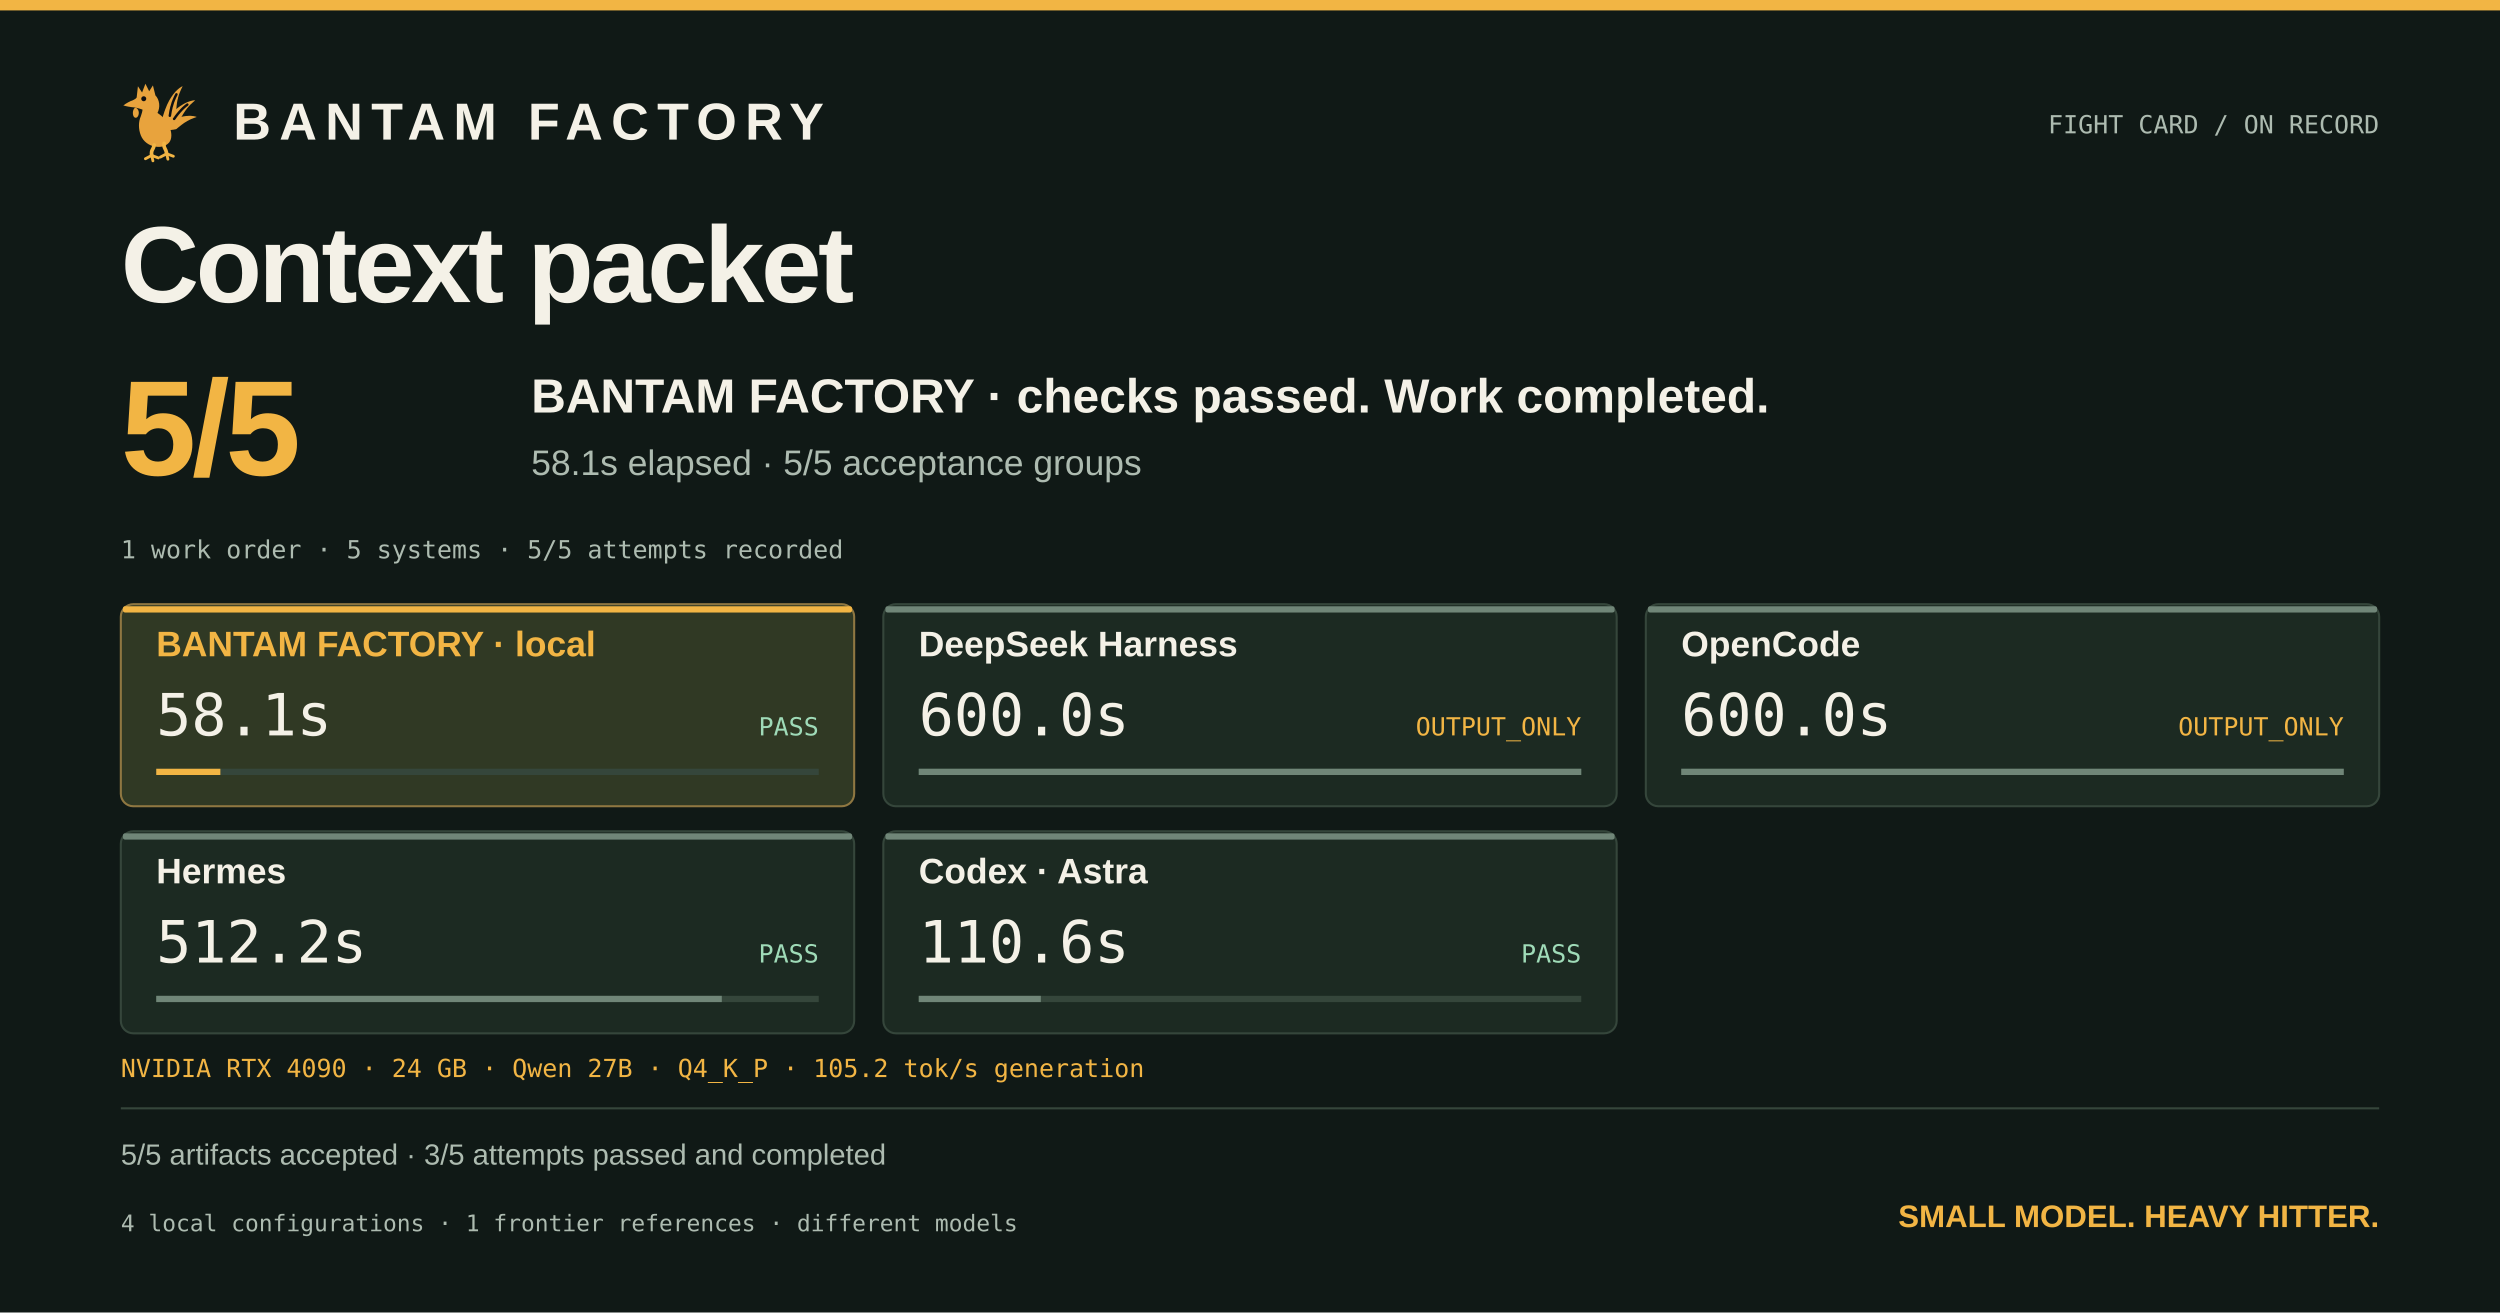
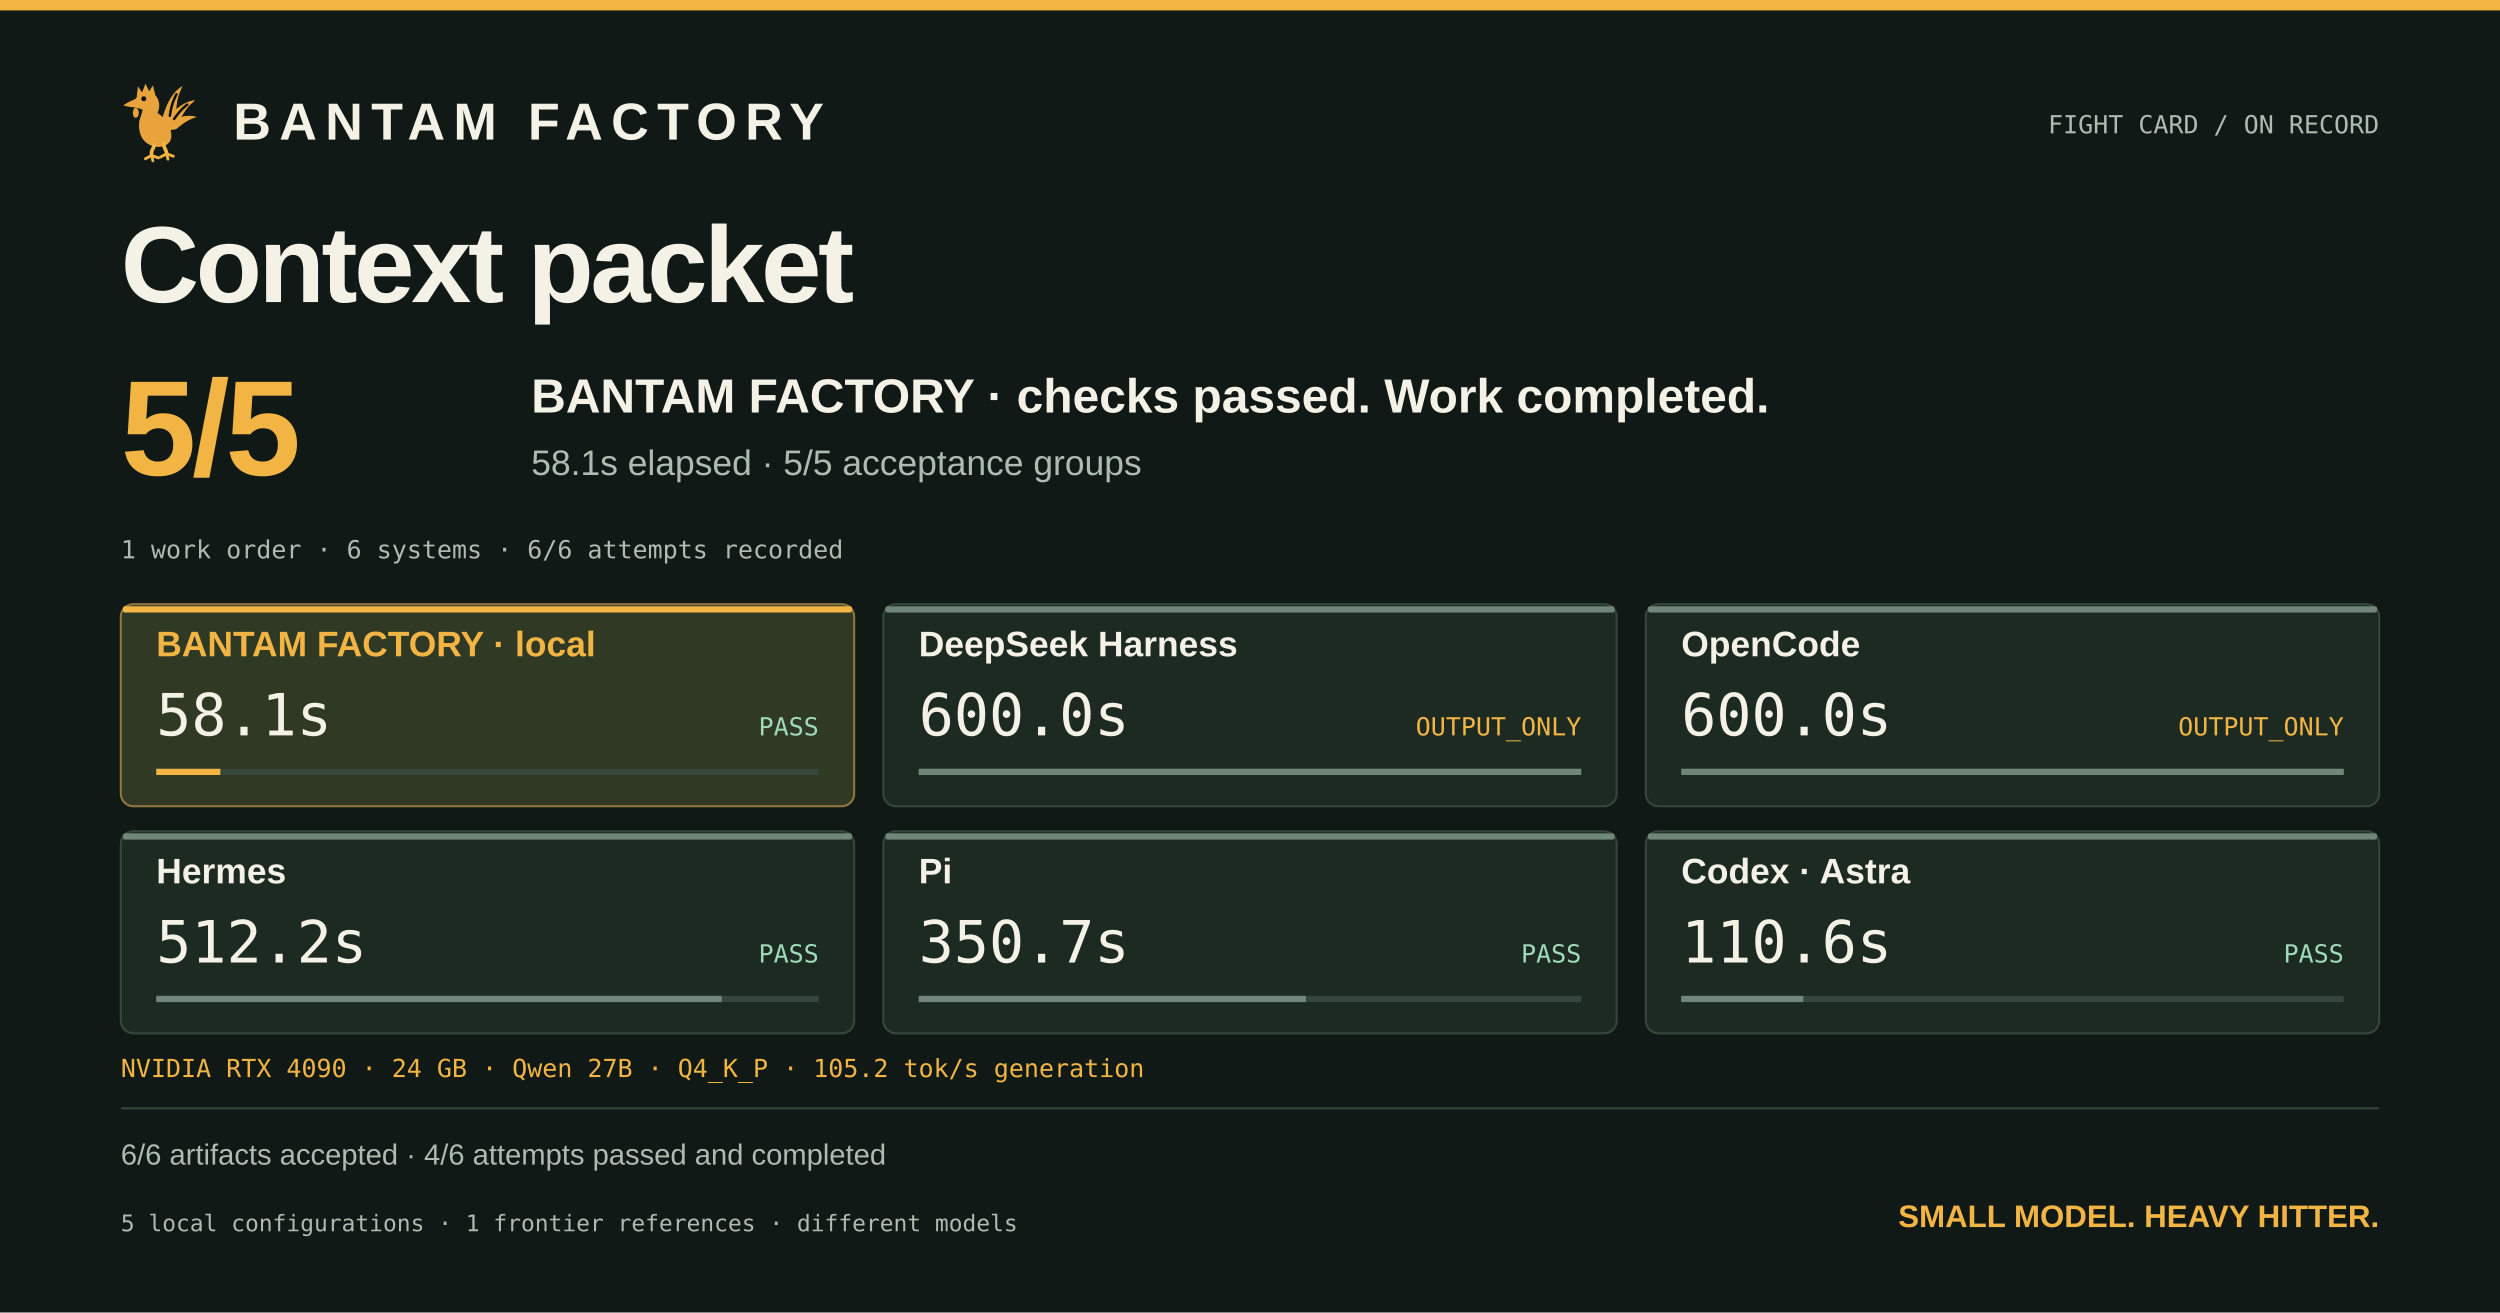
<svg xmlns="http://www.w3.org/2000/svg" width="1200" height="630" viewBox="0 0 1200 630" role="img" aria-label="Context packet · BANTAM FACTORY recorded comparison">
  <g font-family="Arial,Helvetica,sans-serif">
    <rect width="1200" height="630" fill="#101916" />
    <rect width="1200" height="5" fill="#f2b544" />
    <svg x="58" y="35" width="40" height="48" viewBox="0 0 100 100" color="#f2b544">
      <g fill="#e8a33d">
        <path d="M61.0 56.4L61.7 55.3L62.4 54.1L63.1 53.0L63.7 51.8L64.3 50.7L64.9 49.5L65.5 48.4L66.1 47.3L66.5 46.1L66.5 45.0L66.4 43.8L66.4 42.6L66.4 41.4L66.4 40.2L66.4 39.1L66.4 37.9L66.5 36.7L66.5 35.6L66.5 34.4L66.6 33.3L66.7 32.1L66.8 31.0L66.9 29.8L67.0 28.7L67.2 27.5L67.3 26.4L67.5 25.2L67.7 24.1L67.9 22.9L68.2 21.8L68.5 20.7L68.7 19.5L69.1 18.4L69.4 17.3L69.8 16.1L70.1 15.0L70.6 13.9L71.0 12.8L71.5 11.7L72.0 10.5L72.5 9.4L73.0 8.3L73.6 7.2L74.1 5.9L74.1 5.9L72.9 6.5L71.8 7.2L70.7 7.9L69.7 8.7L68.7 9.5L67.7 10.4L66.8 11.3L65.8 12.2L65.0 13.2L64.1 14.2L63.3 15.2L62.4 16.3L61.7 17.4L60.9 18.5L60.2 19.6L59.5 20.7L58.8 21.9L58.1 23.0L57.5 24.2L56.9 25.4L56.3 26.6L55.7 27.8L55.2 29.0L54.7 30.2L54.2 31.5L53.7 32.7L53.2 33.9L52.8 35.2L52.3 36.4L51.9 37.7L51.5 38.9L51.1 40.2L50.7 41.4L50.4 42.7L50.0 43.9L50.1 45.2L50.4 46.5L50.6 47.8L51.0 49.1L51.3 50.4L51.7 51.7L52.1 53.0L52.6 54.3L53.0 55.6Z" />
        <path d="M60.1 57.9L61.1 57.3L62.1 56.7L63.1 56.0L64.0 55.4L64.9 54.7L65.9 54.1L66.8 53.4L67.6 52.8L68.4 52.0L68.8 51.1L69.2 50.1L69.7 49.2L70.1 48.3L70.5 47.4L71.0 46.4L71.4 45.5L71.9 44.6L72.4 43.7L72.8 42.8L73.3 41.9L73.8 41.1L74.3 40.2L74.8 39.3L75.4 38.5L75.9 37.6L76.5 36.8L77.0 35.9L77.6 35.1L78.2 34.3L78.8 33.5L79.4 32.6L80.1 31.9L80.7 31.1L81.4 30.3L82.1 29.5L82.8 28.8L83.5 28.0L84.3 27.3L85.1 26.6L85.8 25.9L86.7 25.1L87.5 24.4L88.3 23.7L89.2 22.9L89.2 22.9L88.0 22.9L86.9 23.0L85.8 23.2L84.7 23.5L83.6 23.8L82.5 24.1L81.4 24.5L80.3 24.9L79.3 25.3L78.2 25.8L77.2 26.3L76.2 26.8L75.1 27.4L74.1 28.0L73.2 28.6L72.2 29.2L71.2 29.8L70.3 30.5L69.3 31.2L68.4 31.9L67.5 32.6L66.6 33.3L65.7 34.1L64.8 34.8L64.0 35.6L63.1 36.4L62.3 37.2L61.4 38.0L60.6 38.8L59.8 39.6L59.0 40.4L58.2 41.2L57.4 42.1L56.7 42.9L55.9 43.7L55.5 44.8L55.2 45.9L55.0 47.1L54.7 48.2L54.5 49.4L54.3 50.5L54.2 51.7L54.1 52.9L53.9 54.1Z" />
        <path d="M58.6 58.5L59.5 58.5L60.5 58.4L61.4 58.3L62.3 58.2L63.2 58.1L64.1 57.9L65.0 57.8L65.8 57.6L66.6 57.4L67.2 56.9L67.9 56.3L68.5 55.8L69.1 55.3L69.7 54.8L70.4 54.3L71.0 53.8L71.6 53.3L72.3 52.8L72.9 52.3L73.5 51.8L74.2 51.4L74.8 50.9L75.5 50.4L76.1 50.0L76.8 49.5L77.5 49.1L78.2 48.7L78.9 48.3L79.5 47.9L80.2 47.5L81.0 47.1L81.7 46.7L82.4 46.3L83.1 46.0L83.9 45.6L84.6 45.3L85.4 45.0L86.2 44.7L86.9 44.4L87.7 44.1L88.5 43.8L89.3 43.5L90.2 43.2L91.0 42.9L91.0 42.9L90.2 42.5L89.3 42.3L88.4 42.1L87.6 41.9L86.7 41.8L85.8 41.7L84.9 41.6L84.0 41.5L83.1 41.5L82.2 41.5L81.3 41.5L80.4 41.6L79.5 41.6L78.6 41.7L77.7 41.8L76.8 41.9L75.9 42.1L75.0 42.2L74.1 42.4L73.2 42.6L72.3 42.8L71.4 43.0L70.5 43.2L69.6 43.5L68.8 43.7L67.9 44.0L67.0 44.2L66.2 44.5L65.3 44.8L64.5 45.1L63.6 45.4L62.8 45.7L61.9 46.0L61.1 46.3L60.3 46.7L59.6 47.3L59.0 48.0L58.5 48.7L57.9 49.5L57.4 50.2L56.9 51.0L56.4 51.8L55.9 52.6L55.4 53.5Z" />
        <path d="M58.8 41.4L59.0 40.2L59.2 39.0L59.4 37.7L59.6 36.5L59.8 35.3L60.1 34.1L60.4 32.9L60.6 31.7L60.9 30.6L61.3 29.4L61.6 28.2L62.0 27.0L62.3 25.9L62.7 24.7L63.2 23.5L63.6 22.4L64.1 21.3L64.6 20.1L65.1 19.0L65.6 17.9L66.2 16.8L66.7 15.7" stroke="#0d0f12" stroke-width="3.0" fill="none" stroke-linecap="round" />
        <path d="M63.9 45.2L64.6 44.4L65.2 43.5L65.8 42.6L66.4 41.8L67.1 40.9L67.7 40.1L68.4 39.2L69.1 38.4L69.8 37.6L70.4 36.8L71.2 36.0L71.9 35.2L72.6 34.4L73.4 33.6L74.1 32.9L74.9 32.1L75.7 31.4L76.5 30.7L77.3 30.0L78.1 29.3L79.0 28.7L79.8 28.0" stroke="#0d0f12" stroke-width="3.0" fill="none" stroke-linecap="round" />
        <path d="M3 29C7 26 11 24 15 22.5C16.5 21.8 18 21 19 19.5L20.5 6L25.5 13.5L29.5 3L34 12L38.5 5L41.5 17C44 19.5 45.5 23 46 27C46.5 31 45.5 35 44 38C50 42 55 47 58 54C61.5 61.5 61.5 69 58 73.5C54 78 48 79.5 42 78.5C34 77.5 27 72.5 24 65C21 57.5 21 48.5 24 42C25 39 26 36 26 34C23 33 20 32 17 31.5C11 31 6 30 3 29Z" />
        <path d="M17.5 31.5C21 33 22.5 37 21 41C19.5 45 15.8 44.6 14.8 40.8C13.8 37 15 32.8 17.5 31.5Z" />
        <path d="M40 76.5C39 82.5 36 82 37 89" stroke="currentColor" stroke-width="4.4" stroke-linecap="round" fill="none" />
        <path d="M29.5 93L37 89L45 92M37 89L38.5 95.5" stroke="currentColor" stroke-width="3.4" stroke-linecap="round" stroke-linejoin="round" fill="none" />
        <path d="M52 74.5C51 80.5 54 80 55 87" stroke="currentColor" stroke-width="4.4" stroke-linecap="round" fill="none" />
        <path d="M47.5 91L55 87L63 90M55 87L56.5 93.5" stroke="currentColor" stroke-width="3.4" stroke-linecap="round" stroke-linejoin="round" fill="none" />
        <circle cx="27.5" cy="21" r="3" fill="#0d0f12" />
      </g>
    </svg>
    <text x="112" y="67" fill="#f4f1e7" font-size="25" font-weight="700" letter-spacing="4">BANTAM FACTORY</text>
    <text x="1142" y="64" text-anchor="end" fill="#adbbb0" font-family="monospace" font-size="12">FIGHT CARD / ON RECORD</text>
    <text x="58" y="145" fill="#f4f1e7" font-size="52" font-weight="700" letter-spacing="-1.6">Context packet</text>
    <text x="58" y="228" fill="#f2b544" font-size="65" font-weight="700" letter-spacing="-2">5/5</text>
    <text x="255" y="198" fill="#f4f1e7" font-size="23" font-weight="700">BANTAM FACTORY · checks passed. Work completed.</text>
    <text x="255" y="228" fill="#adbbb0" font-size="17">58.1s elapsed · 5/5 acceptance groups</text>
-     <text x="58" y="268" fill="#adbbb0" font-family="monospace" font-size="12">1 work order · 5 systems · 5/5 attempts recorded</text>
+     <text x="58" y="268" fill="#adbbb0" font-family="monospace" font-size="12">1 work order · 6 systems · 6/6 attempts recorded</text>
    <g>
      <rect x="58" y="290" width="352" height="97" rx="6" fill="#303924" stroke="#8f7741" />
      <rect x="59" y="291" width="350" height="3" rx="1" fill="#f2b544" />
      <text x="75" y="315" fill="#f2b544" font-size="17" font-weight="700">BANTAM FACTORY · local</text>
      <text x="75" y="353" fill="#f4f1e7" font-family="monospace" font-size="28">58.1s</text>
      <text x="393" y="353" text-anchor="end" fill="#9fdbb8" font-family="monospace" font-size="12">PASS</text>
      <rect x="75" y="369" width="318" height="3" fill="#35463b" />
      <rect x="75" y="369" width="30.778" height="3" fill="#f2b544" />
    </g>
    <g>
      <rect x="424" y="290" width="352" height="97" rx="6" fill="#1c2a22" stroke="#35463b" />
      <rect x="425" y="291" width="350" height="3" rx="1" fill="#708678" />
      <text x="441" y="315" fill="#f4f1e7" font-size="17" font-weight="700">DeepSeek Harness</text>
      <text x="441" y="353" fill="#f4f1e7" font-family="monospace" font-size="28">600.0s</text>
      <text x="759" y="353" text-anchor="end" fill="#f2b544" font-family="monospace" font-size="12">OUTPUT_ONLY</text>
      <rect x="441" y="369" width="318" height="3" fill="#35463b" />
      <rect x="441" y="369" width="318" height="3" fill="#708678" />
    </g>
    <g>
      <rect x="790" y="290" width="352" height="97" rx="6" fill="#1c2a22" stroke="#35463b" />
      <rect x="791" y="291" width="350" height="3" rx="1" fill="#708678" />
      <text x="807" y="315" fill="#f4f1e7" font-size="17" font-weight="700">OpenCode</text>
      <text x="807" y="353" fill="#f4f1e7" font-family="monospace" font-size="28">600.0s</text>
      <text x="1125" y="353" text-anchor="end" fill="#f2b544" font-family="monospace" font-size="12">OUTPUT_ONLY</text>
      <rect x="807" y="369" width="318" height="3" fill="#35463b" />
      <rect x="807" y="369" width="317.998" height="3" fill="#708678" />
    </g>
    <g>
      <rect x="58" y="399" width="352" height="97" rx="6" fill="#1c2a22" stroke="#35463b" />
      <rect x="59" y="400" width="350" height="3" rx="1" fill="#708678" />
      <text x="75" y="424" fill="#f4f1e7" font-size="17" font-weight="700">Hermes</text>
      <text x="75" y="462" fill="#f4f1e7" font-family="monospace" font-size="28">512.2s</text>
      <text x="393" y="462" text-anchor="end" fill="#9fdbb8" font-family="monospace" font-size="12">PASS</text>
      <rect x="75" y="478" width="318" height="3" fill="#35463b" />
      <rect x="75" y="478" width="271.46" height="3" fill="#708678" />
    </g>
    <g>
      <rect x="424" y="399" width="352" height="97" rx="6" fill="#1c2a22" stroke="#35463b" />
      <rect x="425" y="400" width="350" height="3" rx="1" fill="#708678" />
-       <text x="441" y="424" fill="#f4f1e7" font-size="17" font-weight="700">Codex · Astra</text>
-       <text x="441" y="462" fill="#f4f1e7" font-family="monospace" font-size="28">110.6s</text>
+       <text x="441" y="424" fill="#f4f1e7" font-size="17" font-weight="700">Pi</text>
+       <text x="441" y="462" fill="#f4f1e7" font-family="monospace" font-size="28">350.7s</text>
      <text x="759" y="462" text-anchor="end" fill="#9fdbb8" font-family="monospace" font-size="12">PASS</text>
      <rect x="441" y="478" width="318" height="3" fill="#35463b" />
-       <rect x="441" y="478" width="58.596" height="3" fill="#708678" />
+       <rect x="441" y="478" width="185.879" height="3" fill="#708678" />
+     </g>
+     <g>
+       <rect x="790" y="399" width="352" height="97" rx="6" fill="#1c2a22" stroke="#35463b" />
+       <rect x="791" y="400" width="350" height="3" rx="1" fill="#708678" />
+       <text x="807" y="424" fill="#f4f1e7" font-size="17" font-weight="700">Codex · Astra</text>
+       <text x="807" y="462" fill="#f4f1e7" font-family="monospace" font-size="28">110.6s</text>
+       <text x="1125" y="462" text-anchor="end" fill="#9fdbb8" font-family="monospace" font-size="12">PASS</text>
+       <rect x="807" y="478" width="318" height="3" fill="#35463b" />
+       <rect x="807" y="478" width="58.596" height="3" fill="#708678" />
    </g>
    <text x="58" y="517" fill="#f2b544" font-family="monospace" font-size="12">NVIDIA RTX 4090 · 24 GB · Qwen 27B · Q4_K_P · 105.2 tok/s generation</text>
    <line x1="58" y1="532" x2="1142" y2="532" stroke="#35463b" />
-     <text x="58" y="559" fill="#adbbb0" font-size="14">5/5 artifacts accepted · 3/5 attempts passed and completed</text>
-     <text x="58" y="591" fill="#adbbb0" font-family="monospace" font-size="11">4 local configurations · 1 frontier references · different models</text>
+     <text x="58" y="559" fill="#adbbb0" font-size="14">6/6 artifacts accepted · 4/6 attempts passed and completed</text>
+     <text x="58" y="591" fill="#adbbb0" font-family="monospace" font-size="11">5 local configurations · 1 frontier references · different models</text>
    <text x="1142" y="589" text-anchor="end" fill="#f2b544" font-size="15" font-weight="700">SMALL MODEL. HEAVY HITTER.</text>
  </g>
</svg>
